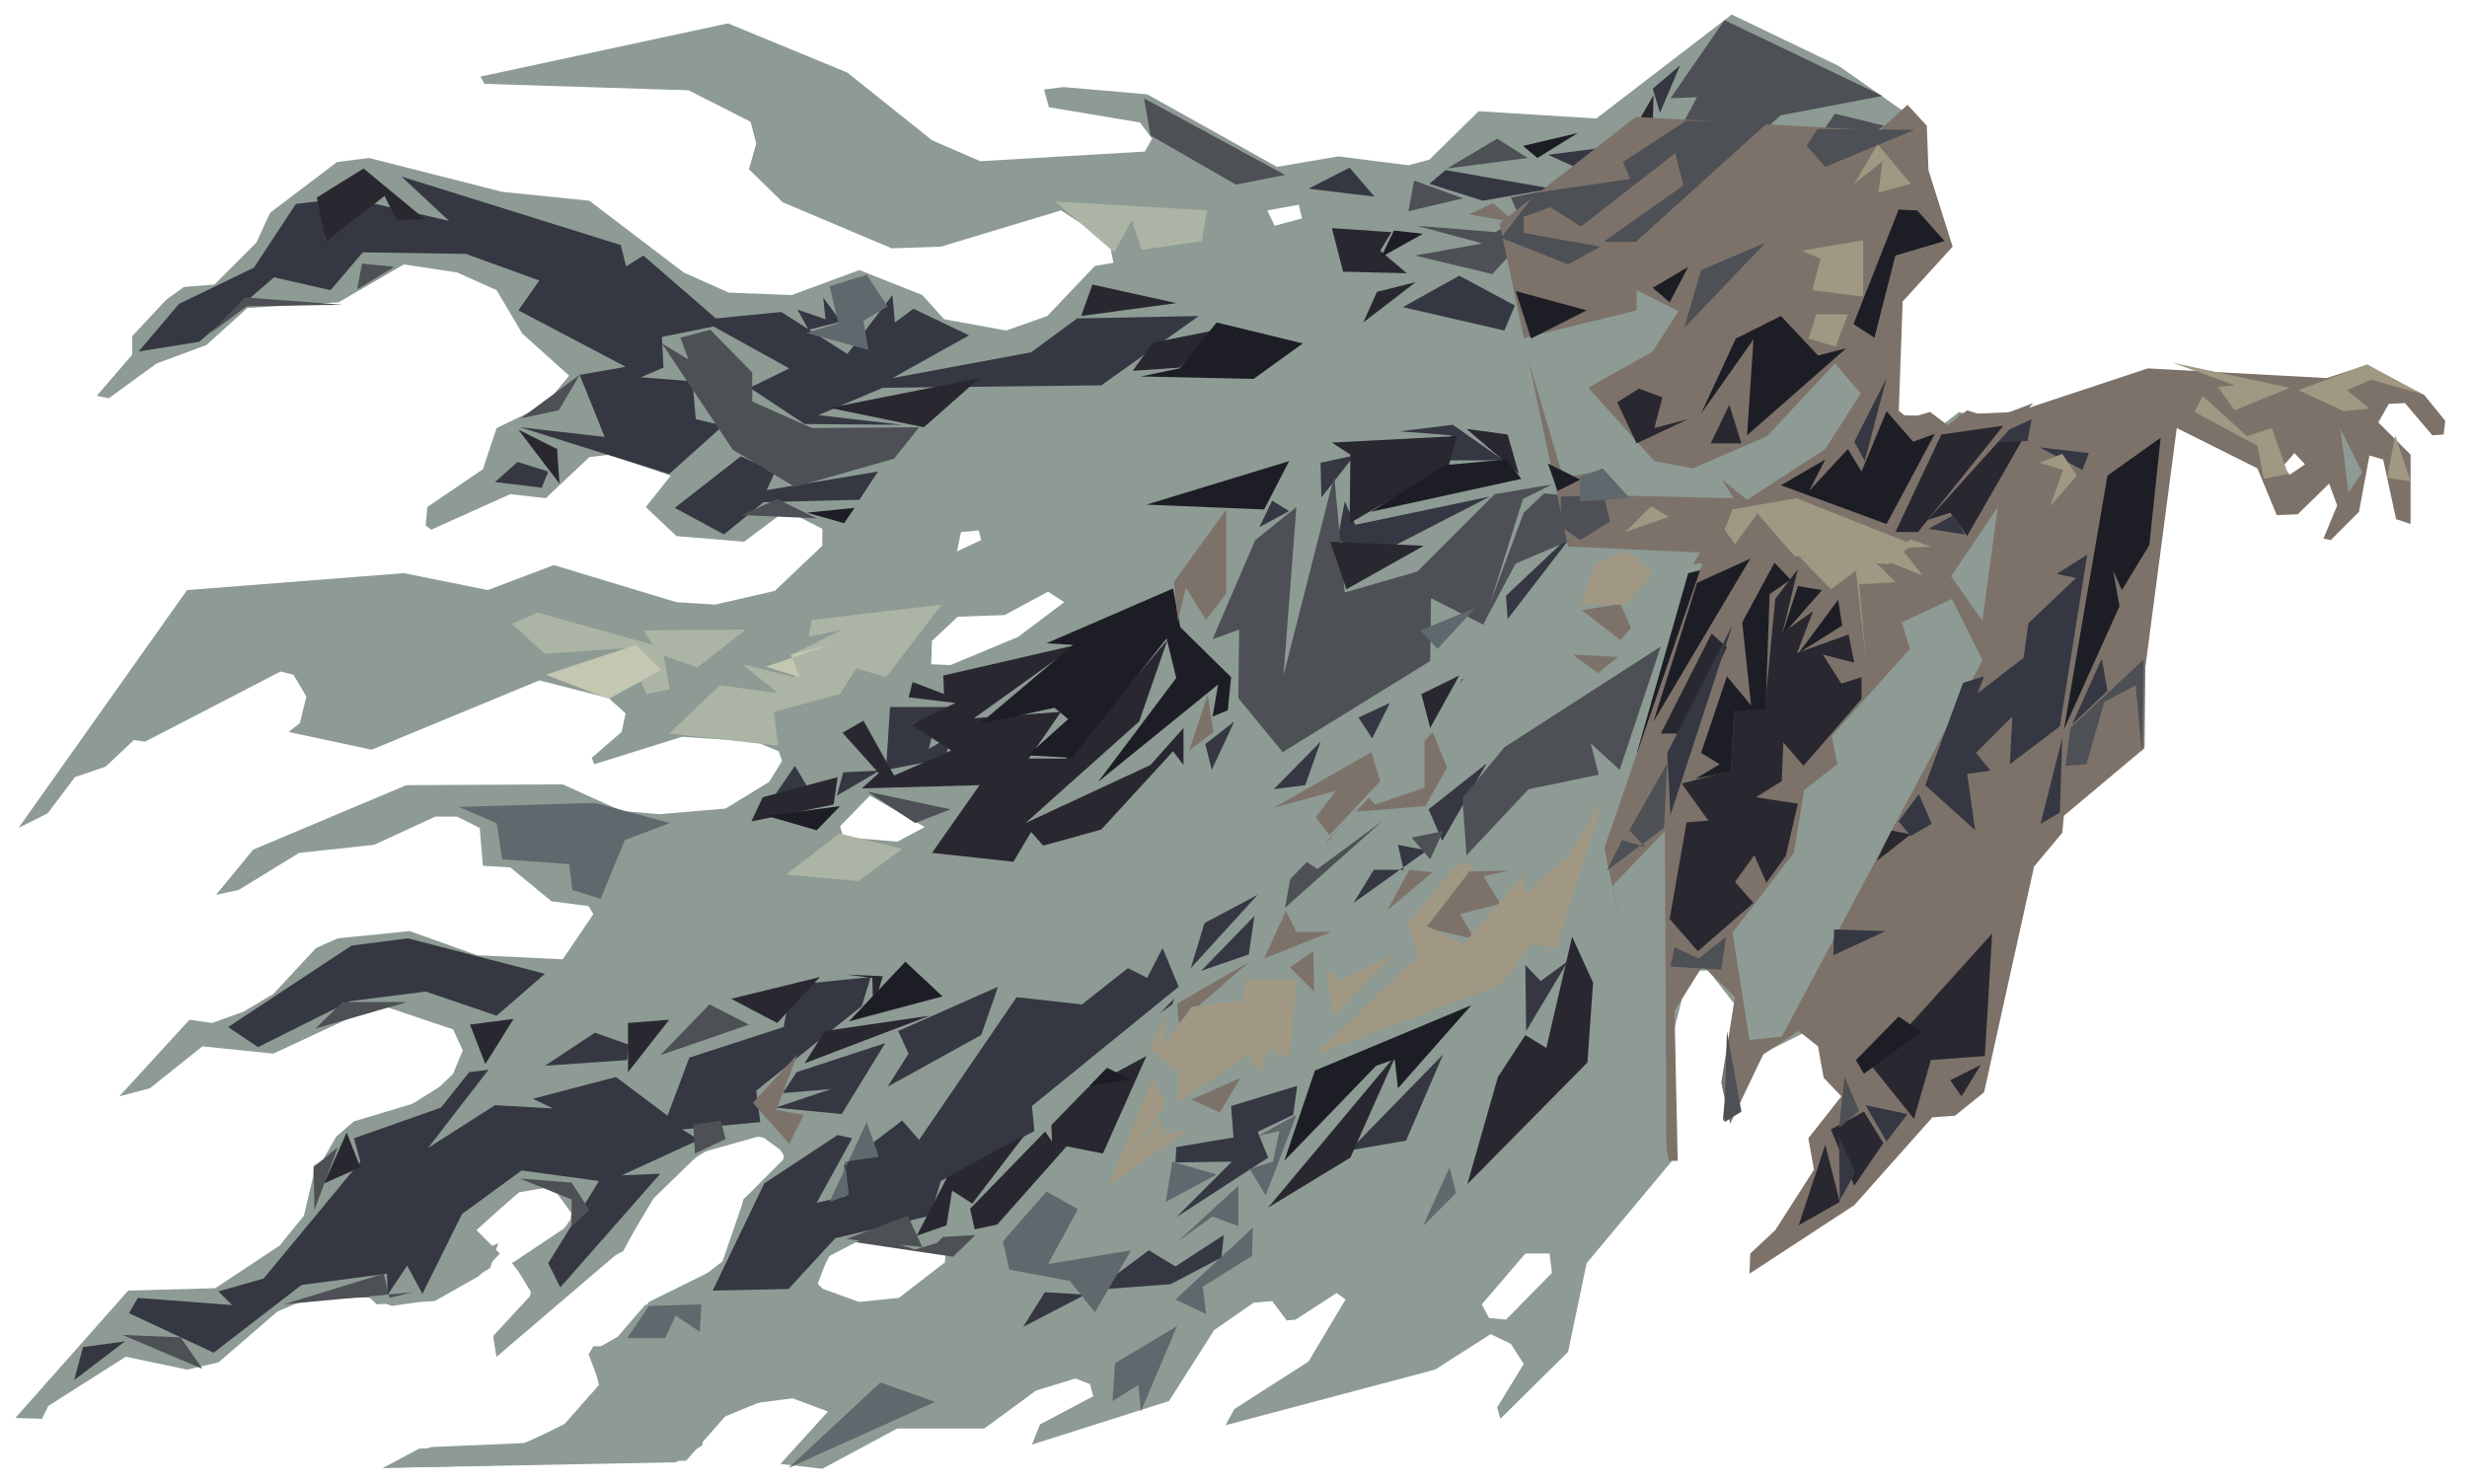
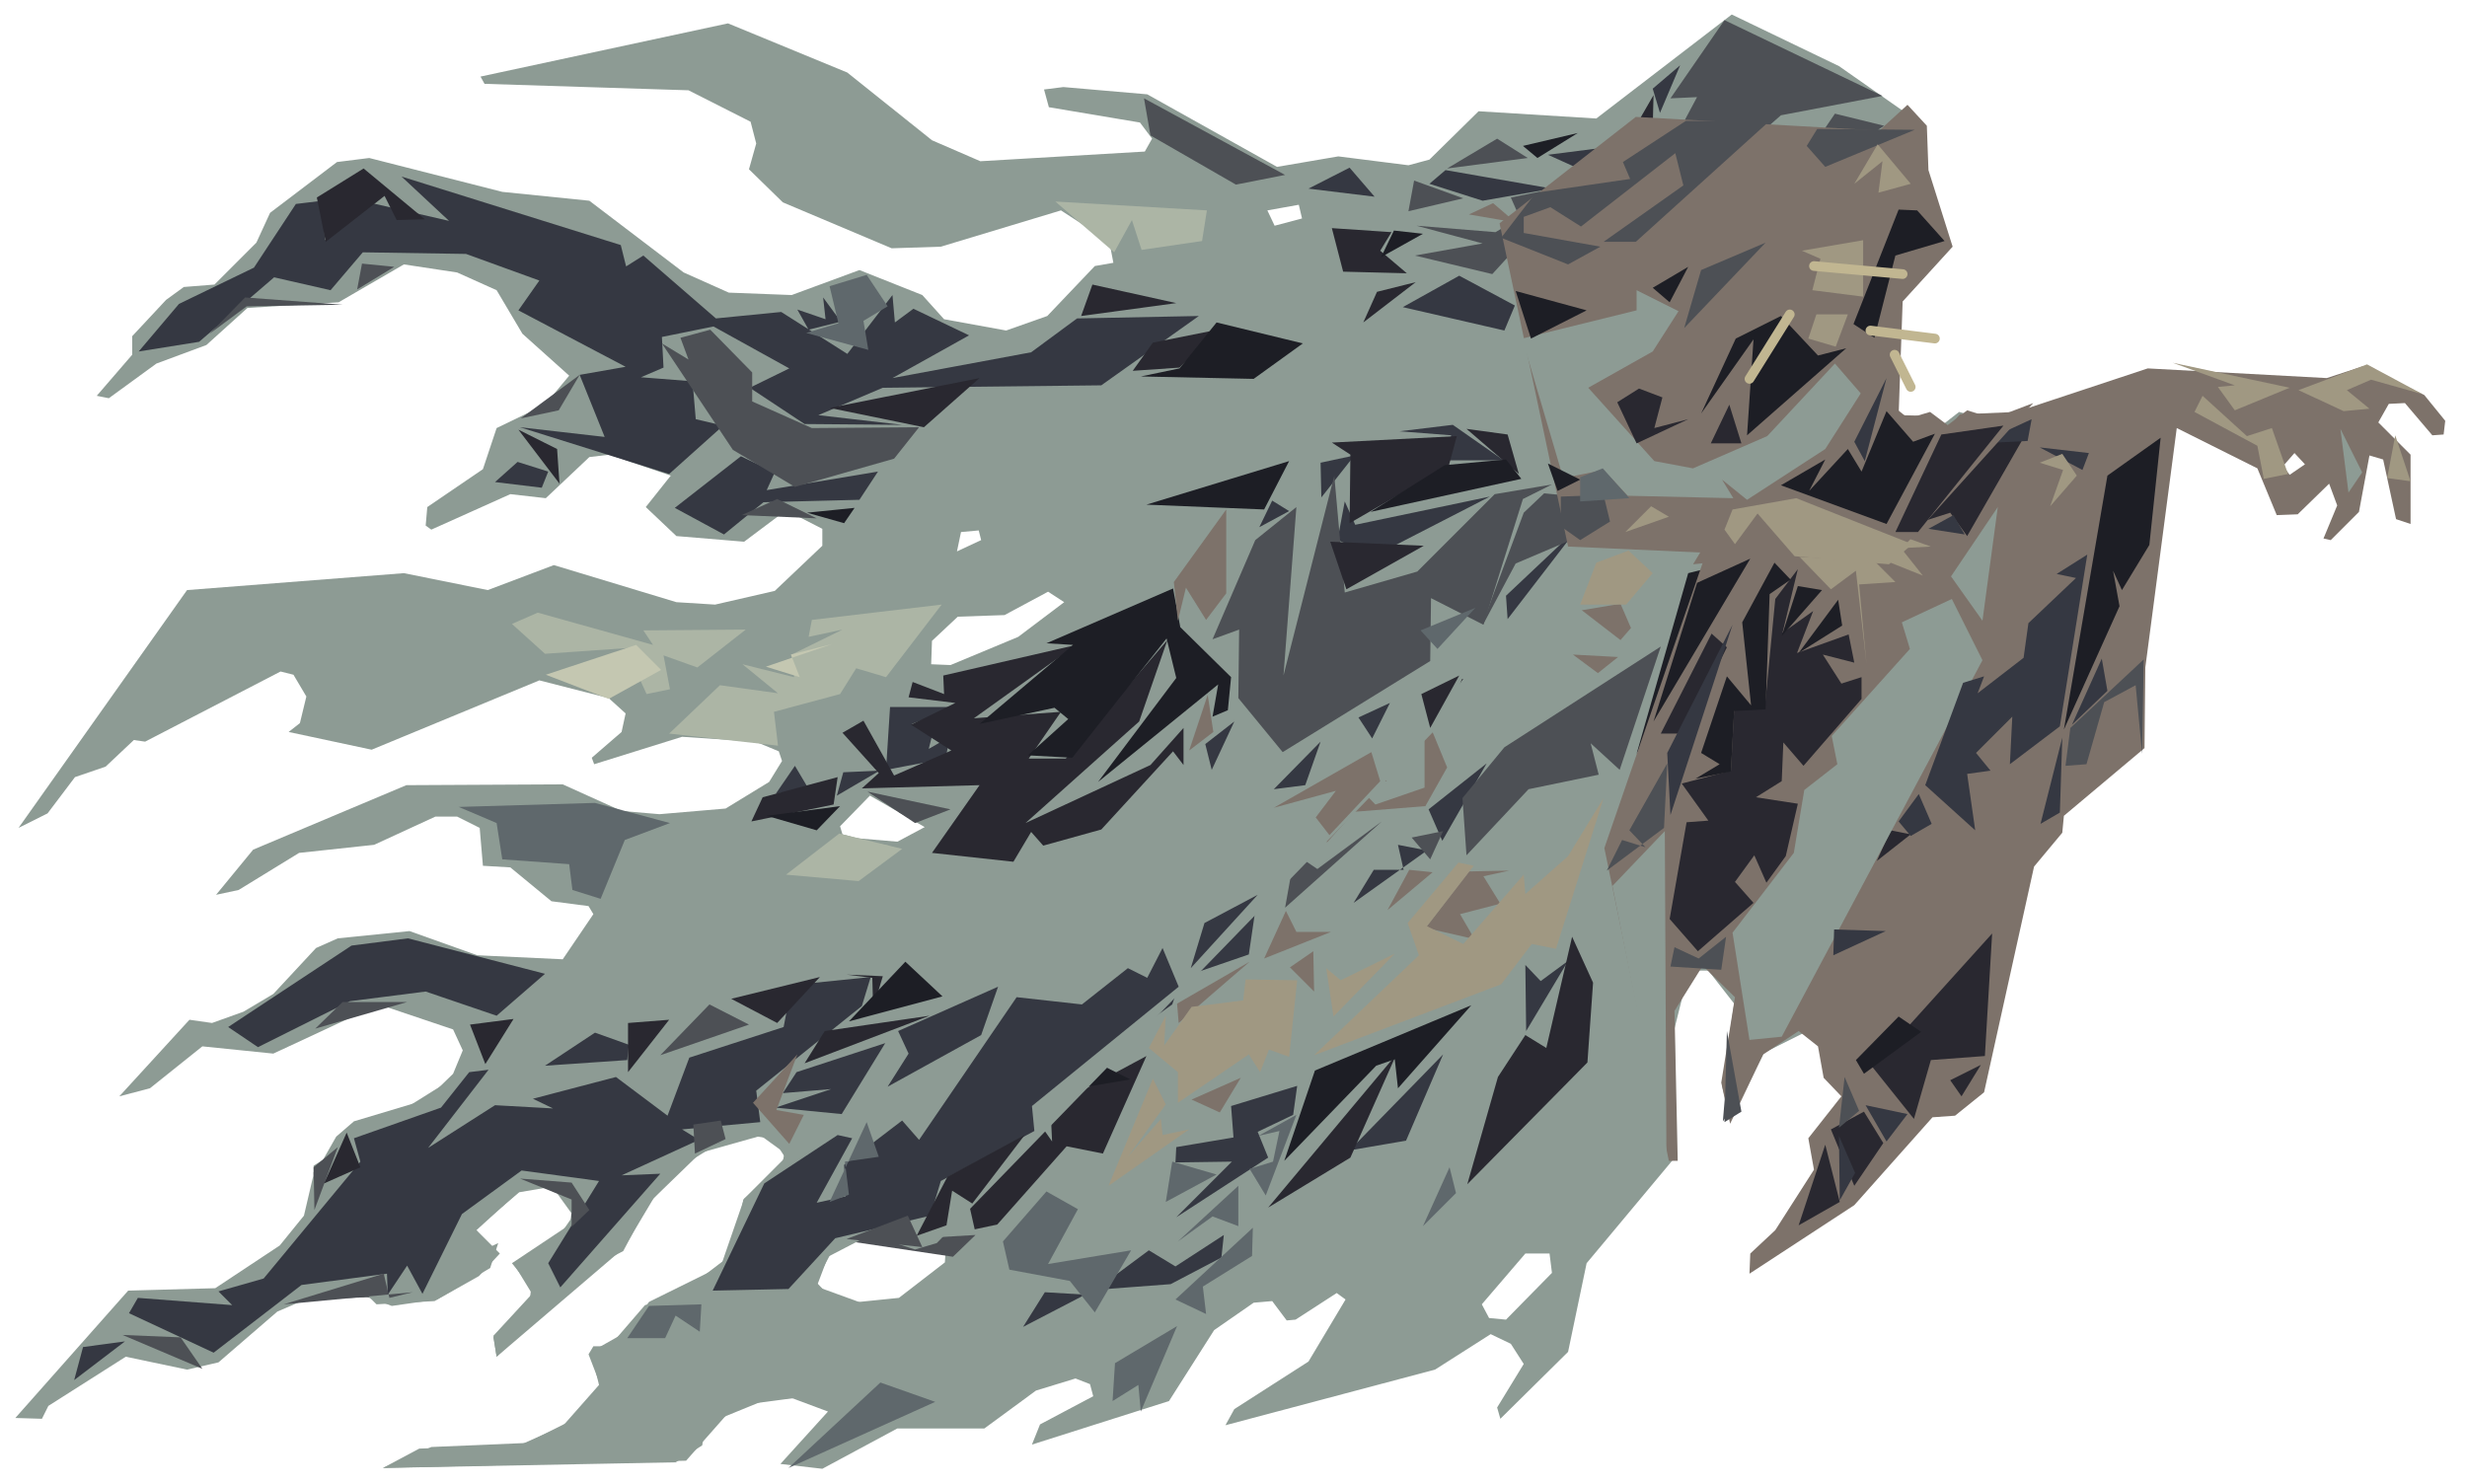
<svg xmlns="http://www.w3.org/2000/svg" viewBox="-168 -182 306 184">
  <g id="core" stroke-linecap="round" stroke-linejoin="round" />
  <g id="body" stroke-linecap="round" stroke-linejoin="round">
    <path d="M87.0 -114.3L73.7 -78.3L56.6 -54.3L50.8 -51.4L46.6 -43.2L45.6 -47.3L47.1 -57.5L43.9 -61.6L42.6 -61.6L40.8 -58.8L39.7 -54.4L39.9 -38.6L28.8 -25.3L26.5 -14.3L18.1 -6.0L17.7 -7.4L21.0 -12.8L19.4 -15.3L16.9 -16.5L10.0 -12.1L-16.0 -5.2L-14.9 -7.2L-5.7 -13.1L-1.1 -20.8L-2.2 -21.6L-7.3 -18.3L-8.4 -18.2L-10.2 -20.6L-12.5 -20.4L-17.4 -17.0L-23.0 -8.2L-40.0 -2.8L-39.0 -5.3L-32.4 -8.8L-32.8 -10.3L-34.6 -11.0L-39.5 -9.5L-45.9 -4.8L-56.7 -4.8L-66.0 0.2L-71.2 -0.4L-65.3 -6.9L-71.2 -9.1L-80.5 -5.3L-80.9 -2.7L-84.2 -0.6L-120.5 0.1L-116.0 -2.3L-103.4 -2.8L-98.2 -5.1L-93.7 -10.2L-94.7 -14.3L-90.1 -16.9L-87.5 -20.5L-78.6 -24.9L-75.7 -33.3L-70.6 -38.4L-72.1 -40.7L-74.0 -41.0L-81.1 -39.0L-87.5 -32.8L-90.7 -26.8L-95.1 -24.5L-106.4 -13.7L-106.8 -16.1L-102.3 -20.7L-102.1 -22.3L-104.5 -25.3L-97.3 -30.1L-97.0 -32.6L-98.0 -33.8L-100.6 -35.0L-103.4 -34.4L-108.9 -29.4L-107.9 -27.0L-106.2 -27.8L-107.2 -24.7L-113.8 -20.8L-119.4 -20.0L-124.1 -21.7L-126.6 -20.9L-129.2 -31.3L-129.1 -37.4L-63.9 -78.2L-55.6 -77.5L-52.9 -79.6L-56.5 -81.2L-57.0 -82.5L-27.9 -100.5L-3.1 -144.5L38.7 -152.6L67.5 -140.4L67.5 -130.5L73.2 -129.5L75.0 -130.9L77.2 -130.3ZM24.2 -26.5L21.2 -26.5L15.8 -20.2L16.7 -18.5L18.8 -18.3L24.5 -24.1ZM-50.7 -27.0L-61.0 -28.8L-64.9 -26.6L-66.8 -23.0L-65.1 -21.2L-62.4 -20.4L-56.5 -21.0L-50.8 -25.4Z" fill="#8d9b94" stroke="none" stroke-width="0" />
    <path d="M-126.5 -22.3L-129.1 -30.1L-123.0 -41.1L-113.9 -44.0L-108.5 -49.8L-114.5 -39.2L-105.6 -45.2L-99.7 -44.2L-102.5 -45.9L-91.6 -48.4L-85.7 -43.4L-83.2 -50.6L-70.7 -54.9L-70.5 -59.5L-60.6 -60.7L-62.3 -55.9L-75.3 -44.8L-73.8 -42.7L-81.8 -42.5L-81.0 -40.3L-90.9 -36.2L-86.1 -36.4L-98.5 -22.7L-100.3 -25.3L-93.7 -35.2L-103.9 -36.7L-110.7 -31.6L-115.5 -21.7L-117.5 -25.0L-119.8 -20.8L-121.0 -23.9ZM-23.7 -64.3L-21.4 -61.0L-22.6 -57.4L-39.1 -45.6L-40.9 -43.5L-38.6 -42.2L-50.6 -36.0L-51.7 -30.7L-55.6 -32.0L-65.0 -28.1L-69.9 -22.0L-80.3 -22.0L-69.1 -38.2L-62.2 -41.0L-65.1 -32.5L-62.8 -33.3L-62.0 -39.0L-59.2 -38.4L-56.6 -42.3L-54.0 -40.1L-42.1 -58.7L-33.0 -57.3ZM80.4 -97.9L74.3 -81.0L71.6 -86.4L75.7 -96.8ZM-44.5 -59.8L-46.7 -53.2L-57.8 -47.1L-55.1 -51.0L-56.9 -53.9ZM6.0 -144.2L14.4 -147.4L20.0 -143.8L18.7 -141.0ZM11.0 -51.2L6.4 -40.5L-0.6 -39.3ZM-12.0 -71.1L-13.1 -63.6L-19.8 -61.3L-19.3 -66.9ZM46.9 -104.5L39.6 -81.2L38.7 -87.9ZM-72.0 -44.6L-65.2 -46.4L-70.9 -46.8L-67.6 -49.7L-57.5 -52.2L-64.7 -43.3ZM-16.2 -28.8L-16.5 -26.0L-22.8 -22.7L-32.1 -22.0L-25.5 -26.9L-22.2 -24.9ZM-7.1 -47.3L-7.6 -43.7L-12.0 -41.6L-10.7 -38.4L-22.1 -31.0L-15.2 -37.9L-22.2 -37.8L-22.1 -39.7L-15.0 -40.9L-15.3 -44.8ZM27.7 -116.5L19.0 -105.2L18.8 -108.1ZM-33.4 -21.4L-41.1 -17.4L-38.4 -21.7ZM-100.4 -49.8L-92.7 -54.4L-90.0 -52.2L-89.9 -50.3ZM26.5 -62.8L21.3 -54.1L21.2 -62.3L23.1 -60.3ZM-2.1 -114.9L-1.3 -119.7L1.3 -117.1L17.0 -120.3L2.1 -114.6L3.1 -113.0ZM16.4 -87.3L10.9 -77.7L9.2 -81.6ZM-4.2 -90.0L-6.1 -84.6L-10.0 -84.1ZM65.0 -66.3L59.5 -63.2L60.8 -67.2ZM4.3 -94.8L2.2 -90.4L0.5 -93.0ZM5.9 -128.5L12.4 -129.3L19.0 -125.2L11.6 -125.0L12.1 -128.0ZM9.0 -76.5L-0.1 -70.0L2.4 -74.1L6.1 -74.1L5.4 -77.2ZM69.9 -83.5L71.5 -81.2L69.5 -78.4L67.6 -79.7ZM-15.2 -92.8L-15.1 -88.1L-17.8 -86.1L-18.6 -89.4ZM0.0 -125.5L-3.6 -119.6L-4.2 -124.5ZM71.5 -117.2L74.8 -117.8L75.7 -115.1ZM-7.9 -119.3L-11.7 -116.4L-10.6 -119.7ZM-9.8 -106.7L-7.0 -104.6L-7.5 -100.8Z" fill="#353842" stroke="none" stroke-width="0" />
    <path d="M27.0 -65.8L29.6 -60.1L28.9 -50.2L14.0 -35.1L17.8 -48.4L21.2 -53.6L23.8 -52.0ZM55.0 -110.8L53.2 -103.3L56.9 -106.5L55.4 -101.1L61.7 -103.1L61.6 -100.0L58.3 -100.6L63.0 -95.1L56.0 -87.0L53.0 -89.6L49.7 -83.3L55.4 -81.9L52.8 -74.8L51.7 -73.0L49.5 -75.6L47.5 -73.0L49.6 -69.8L42.2 -64.1L39.2 -68.6L41.2 -79.3L44.1 -81.2L41.1 -84.6L46.7 -86.3ZM-52.5 -76.2L-46.7 -84.8L-52.6 -85.1L-42.4 -89.1L-43.2 -91.5L-38.3 -93.8L-36.2 -92.2L-40.5 -88.0L-35.0 -88.2L-23.7 -102.9L-26.0 -93.5L-40.7 -79.9L-24.7 -86.7L-25.5 -88.9L-21.1 -92.0L-21.3 -87.0L-22.4 -88.7L-31.6 -79.4L-38.3 -76.9L-39.2 -78.9L-41.5 -75.0ZM5.2 -51.2L-0.5 -38.4L-10.7 -32.2ZM66.5 -116.9L73.5 -128.1L77.3 -128.7L80.9 -124.5L75.9 -116.1L72.7 -118.2ZM-25.8 -51.0L-31.2 -38.9L-35.7 -39.8L-44.3 -30.1L-47.1 -29.5L-48.0 -33.5L-50.7 -34.2L-50.4 -30.4L-53.6 -27.8L-50.5 -36.0L-38.9 -42.4L-37.5 -40.4L-37.7 -44.6ZM12.5 -127.5L2.4 -117.2L-1.2 -117.5L-0.3 -124.5L-3.0 -127.3ZM-52.7 -56.0L-68.2 -49.9L-65.7 -54.1ZM44.8 -103.3L46.3 -102.2L40.9 -91.0L37.6 -91.1ZM8.5 -114.9L-1.0 -108.9L-2.7 -114.9ZM-85.0 -56.1L-90.3 -49.0L-90.2 -55.0ZM-77.2 -58.2L-66.0 -60.7L-69.4 -60.1L-72.1 -55.0ZM32.9 -131.0L35.7 -133.6L37.6 -129.2L40.8 -130.7L35.9 -126.9ZM6.8 -145.6L0.8 -142.3L2.8 -145.9ZM13.5 -97.8L9.5 -92.2L9.0 -96.9ZM14.1 -128.7L19.1 -128.0L20.8 -123.3ZM-124.7 -41.1L-123.6 -37.2L-127.9 -35.1ZM68.8 -78.7L65.0 -75.0L65.9 -78.4ZM-63.0 -61.3L-58.5 -60.8L-59.7 -57.0L-60.2 -60.8ZM46.4 -131.4L48.0 -127.0L44.4 -127.6Z" fill="#292830" stroke="none" stroke-width="0" />
    <path d="M-17.7 -102.4L-12.8 -114.7L-7.4 -119.7L-10.1 -101.0L-10.0 -98.0L-8.1 -98.6L-6.0 -114.3L-2.0 -123.0L-2.5 -108.5L5.8 -109.5L18.3 -121.3L30.8 -120.1L30.6 -116.6L20.0 -112.1L16.0 -104.6L9.9 -105.8L9.8 -108.0L9.1 -99.9L-6.4 -89.4L-7.0 -91.3L-9.0 -88.7L-13.3 -93.7L-14.0 -104.0ZM38.0 -101.8L32.9 -86.5L29.3 -89.8L30.3 -85.9L21.6 -84.1L13.9 -75.9L13.4 -83.0L18.6 -89.3ZM3.4 -80.1L-8.6 -69.4L-7.4 -76.1L-4.6 -74.2ZM47.6 -149.0L41.4 -141.0L43.0 -148.5ZM-75.1 -54.6L-85.8 -51.3L-80.4 -56.9ZM-63.2 -28.1L-54.7 -31.3L-55.5 -28.3L-47.0 -28.8L-49.8 -26.1ZM38.9 -86.5L38.0 -78.9L31.8 -73.9L31.5 -76.4L36.1 -77.1L34.3 -79.0ZM38.9 -63.1L45.8 -65.8L45.0 -61.7ZM-127.1 -20.9L-121.9 -23.6L-119.9 -21.3L-118.5 -23.8L-116.7 -21.3ZM46.6 -53.6L47.9 -45.9L45.7 -42.9ZM-56.7 -81.4L-50.2 -81.8L-52.5 -79.4ZM-126.1 -39.1L-129.1 -31.8L-129.1 -36.6ZM7.1 -78.1L11.0 -78.9L9.4 -75.4ZM-103.0 -35.8L-97.9 -36.0L-95.0 -31.4L-97.2 -29.7L-97.0 -33.2ZM-78.7 -43.1L-78.3 -40.4L-82.1 -39.0L-82.6 -42.1Z" fill="#4d5055" stroke="none" stroke-width="0" />
    <path d="M60.5 -143.1L55.6 -139.9L52.0 -142.5L47.3 -140.3L43.4 -131.3L50.6 -139.1L39.0 -124.7L41.8 -131.1L40.2 -137.2L38.0 -138.2L37.7 -133.0L36.4 -135.7L37.9 -141.8L43.7 -138.0L47.2 -145.0L51.0 -143.2L48.9 -148.0ZM-9.9 -81.3L-4.5 -84.4L-5.0 -86.6L1.7 -88.6L4.0 -85.1L-0.2 -85.1L2.6 -82.2L8.7 -84.3L8.7 -93.6L11.5 -86.8L8.8 -82.0L-0.0 -81.3L-3.4 -77.5L-4.7 -80.4L-2.1 -83.6ZM-15.8 -118.9L-15.6 -109.2L-18.5 -105.0L-20.9 -108.6L-21.3 -104.9L-22.2 -109.9ZM-68.9 -50.9L-71.8 -44.1L-68.0 -43.3L-70.2 -40.0L-74.8 -45.2ZM83.7 -118.1L85.9 -109.9L81.7 -112.1L81.1 -117.0ZM37.6 -148.6L27.7 -144.0L29.0 -150.5L30.3 -147.2L34.6 -148.3L33.1 -151.9ZM42.0 -112.0L45.4 -117.6L47.4 -115.0L49.9 -118.5L59.0 -109.0L50.7 -112.9ZM-2.9 -66.4L-11.2 -63.1L-8.5 -69.0L-7.2 -66.4ZM-13.0 -62.7L-21.8 -55.1L-22.0 -57.5ZM9.7 -73.8L4.1 -69.1L6.8 -74.1ZM84.3 -108.9L80.1 -103.1L83.1 -106.9L80.4 -108.7ZM8.8 -66.9L14.2 -73.9L19.2 -74.0L16.0 -73.3L18.1 -69.9L13.1 -68.6L14.9 -65.5ZM72.0 -76.8L69.8 -72.6L69.0 -75.4L66.1 -71.7L68.4 -77.0ZM78.4 -103.0L80.0 -99.3L78.0 -96.6ZM27.1 -100.8L32.7 -100.5L30.2 -98.5ZM-94.4 -39.5L-99.0 -37.2L-98.8 -39.4ZM28.2 -106.3L33.0 -107.1L34.3 -104.1L33.0 -102.6ZM-18.1 -95.4L-17.8 -90.6L-20.6 -89.0ZM62.0 -104.3L63.6 -98.0L60.2 -98.1ZM-5.1 -64.0L-5.0 -59.0L-8.0 -62.0ZM-20.2 -45.6L-14.1 -48.3L-16.7 -44.0Z" fill="#7d726a" stroke="none" stroke-width="0" />
    <path d="M49.0 -112.8L35.0 -88.5L41.4 -110.9ZM28.0 -122.8L2.0 -118.0L11.5 -124.4ZM-40.0 -88.2L-35.9 -93.2L-37.8 -94.3L-27.1 -101.3L-22.0 -108.7L-22.0 -103.9L-15.0 -97.3L-16.3 -93.3L-17.0 -97.1L-31.8 -85.0L-22.1 -97.9L-21.5 -102.5L-24.0 -103.0L-34.6 -88.3ZM43.0 -131.1L46.4 -138.9L52.9 -142.8L57.5 -137.9L61.1 -138.2L49.0 -127.9L47.3 -131.3L50.2 -140.0ZM14.5 -57.3L5.4 -47.0L5.0 -50.6L2.7 -49.8L-8.7 -38.0L-4.9 -49.2ZM52.7 -122.0L57.5 -125.0L56.0 -120.7L61.2 -126.3L62.8 -124.1L66.2 -130.7L71.4 -128.1L66.0 -117.0ZM52.8 -111.7L51.1 -94.4L45.1 -91.7L46.7 -86.4L42.0 -85.3L45.2 -87.2L43.3 -89.8L45.8 -97.2L48.9 -95.2L48.0 -104.6L50.2 -111.0ZM-51.0 -58.8L-63.0 -55.2L-55.1 -62.8ZM20.1 -145.3L28.8 -143.5L21.9 -140.0ZM-7.8 -125.3L-11.2 -118.8L-13.9 -120.5L-17.9 -116.8L-14.6 -124.0ZM59.9 -107.7L60.4 -104.4L55.2 -101.2ZM-35.4 -46.8L-31.2 -49.8L-27.8 -48.1ZM36.9 -146.4L41.6 -148.6L39.1 -144.7Z" fill="#1d1e25" stroke="none" stroke-width="0" />
    <path d="M30.9 -83.0L25.0 -64.3L22.0 -64.9L18.2 -59.9L-5.0 -51.1L8.0 -63.5L6.6 -67.5L12.9 -75.0L14.8 -74.6L9.0 -67.1L13.5 -64.9L21.0 -73.5L21.2 -71.1L26.5 -75.8ZM-7.1 -60.4L-8.1 -50.9L-10.6 -51.8L-11.7 -49.0L-13.1 -51.2L-21.9 -45.2L-21.9 -49.0L-25.5 -52.0L-23.4 -56.0L-23.6 -52.3L-20.2 -57.1L-13.8 -57.9L-13.5 -60.5ZM46.6 -118.2L54.7 -120.0L71.2 -114.1L67.9 -113.8L70.2 -110.8L63.5 -113.4L66.9 -109.5L62.6 -109.2L63.4 -100.1L62.1 -111.1L59.3 -109.1L50.1 -118.1L46.6 -115.0ZM-25.0 -48.2L-23.4 -45.0L-28.1 -38.5L-24.0 -43.2L-23.8 -41.2L-20.5 -41.9L-30.5 -34.9ZM5.0 -63.7L-2.6 -55.9L-3.5 -61.9L-1.7 -60.4ZM37.0 -110.9L33.7 -107.0L28.0 -107.0L30.0 -112.2L34.0 -113.7ZM56.7 -139.6L57.3 -142.8L60.8 -142.8L60.0 -139.4ZM38.9 -117.6L33.6 -116.1L36.0 -118.7Z" fill="#a09882" stroke="none" stroke-width="0" />
    <path d="M-52.0 -8.1L-70.2 0.1L-58.8 -10.5ZM-38.2 -34.2L-34.3 -32.0L-38.0 -25.2L-27.7 -26.9L-32.2 -19.2L-35.3 -23.1L-42.8 -24.5L-43.6 -28.0ZM-30.0 -8.2L-29.7 -12.9L-22.0 -17.5L-26.5 -6.9L-26.8 -10.2ZM-17.1 -36.3L-23.4 -32.9L-22.6 -37.9ZM8.2 -103.7L15.0 -107.0L10.4 -101.3ZM-14.4 -34.9L-14.4 -29.9L-17.6 -31.1L-21.9 -28.0ZM-22.2 -20.8L-12.6 -29.7L-12.7 -26.2L-18.8 -22.4L-18.4 -19.0ZM-60.1 -42.4L-59.0 -37.9L-63.0 -38.2L-63.1 -33.1L-66.0 -33.2L-62.4 -42.1ZM11.8 -37.2L12.6 -34.0L8.5 -29.9ZM-7.2 -43.7L-11.0 -33.7L-13.0 -37.0L-10.1 -37.9L-9.3 -41.7L-11.9 -41.1ZM29.1 -123.4L33.5 -120.3L28.0 -120.1ZM-81.0 -20.1L-81.2 -17.0L-83.3 -18.9L-85.2 -15.9L-89.8 -16.0L-87.4 -20.0Z" fill="#5f686c" stroke="none" stroke-width="0" />
    <path d="M-71.2 -73.2L-64.2 -78.2L-56.0 -76.8L-61.2 -72.7Z" fill="#acb5a5" stroke="none" stroke-width="0" />
  </g>
  <g id="mantle" stroke-linecap="round" stroke-linejoin="round">
    <path d="M-166.1 -6.1L-152.1 -21.9L-141.3 -22.2L-133.3 -27.5L-130.3 -31.2L-129.2 -35.9L-126.3 -41.0L-124.1 -42.9L-115.1 -45.6L-111.8 -48.8L-110.6 -51.7L-111.8 -54.3L-121.0 -57.4L-134.1 -51.3L-142.9 -52.2L-149.4 -47.0L-153.2 -46.0L-144.5 -55.5L-141.7 -55.1L-137.8 -56.5L-134.1 -58.7L-128.8 -64.4L-126.1 -65.6L-117.2 -66.5L-108.8 -63.5L-98.2 -63.0L-94.4 -68.6L-95.0 -69.6L-99.6 -70.2L-104.7 -74.4L-108.1 -74.6L-108.5 -79.3L-111.3 -80.7L-114.0 -80.7L-121.6 -77.2L-130.9 -76.2L-138.4 -71.6L-141.2 -71.0L-136.6 -76.6L-117.6 -84.6L-98.2 -84.7L-90.9 -81.4L-86.2 -81.0L-78.0 -81.7L-72.6 -85.0L-71.0 -87.6L-71.4 -88.8L-74.3 -90.0L-83.4 -90.6L-94.3 -87.2L-94.6 -88.0L-90.9 -91.2L-90.4 -93.5L-92.5 -95.4L-101.1 -97.6L-121.9 -89.0L-132.2 -91.2L-130.8 -92.3L-130.0 -95.6L-131.6 -98.3L-133.2 -98.7L-150.0 -90.0L-151.4 -90.2L-154.9 -86.9L-158.7 -85.6L-162.1 -81.1L-165.7 -79.3L-144.8 -108.8L-117.9 -110.9L-107.5 -108.8L-99.3 -111.9L-84.1 -107.3L-79.3 -107.0L-71.9 -108.7L-66.0 -114.3L-66.0 -116.4L-70.5 -118.7L-75.7 -114.8L-84.1 -115.5L-87.9 -119.1L-84.8 -123.0L-92.4 -125.6L-94.9 -125.3L-100.3 -120.2L-104.7 -120.7L-114.5 -116.3L-115.2 -116.8L-115.0 -119.1L-108.1 -123.8L-106.4 -128.9L-100.4 -131.8L-97.4 -135.4L-103.2 -140.6L-106.4 -146.0L-111.3 -148.2L-117.9 -149.2L-126.0 -144.5L-137.3 -143.8L-142.4 -139.2L-148.6 -136.9L-154.5 -132.6L-156.0 -132.9L-151.6 -138.0L-151.6 -140.3L-147.4 -144.8L-145.2 -146.4L-141.4 -146.7L-136.2 -151.9L-134.5 -155.6L-126.2 -161.9L-122.2 -162.4L-105.7 -158.2L-94.9 -157.1L-83.2 -148.2L-77.6 -145.7L-69.8 -145.4L-61.4 -148.5L-53.6 -145.4L-50.9 -142.4L-43.2 -141.0L-38.1 -142.8L-32.2 -149.0L-29.9 -149.4L-30.4 -152.0L-36.4 -155.9L-51.3 -151.4L-57.4 -151.2L-70.9 -156.9L-75.1 -161.0L-74.2 -164.2L-74.9 -166.9L-82.6 -170.8L-107.9 -171.6L-108.4 -172.5L-77.7 -179.1L-62.9 -173.0L-52.4 -164.6L-46.4 -162.0L-26.0 -163.2L-25.1 -164.8L-26.6 -166.8L-37.9 -168.7L-38.5 -170.9L-36.1 -171.2L-25.7 -170.3L-9.6 -161.3L-2.0 -162.6L6.7 -161.5L9.3 -162.2L15.4 -168.2L30.0 -167.3L46.8 -180.2L60.1 -173.8L68.1 -168.2L64.0 -164.3L60.8 -156.2L21.0 -118.4L11.6 -93.1L-51.8 -27.8L-54.5 -27.0L-60.1 -28.8L-65.3 -26.1L-66.7 -22.4L-60.1 -20.0L-59.5 -18.6L-68.5 -8.7L-76.9 -7.6L-82.9 -0.8L-120.5 0.1L-114.5 -2.5L-102.7 -3.0L-97.5 -5.6L-93.5 -10.1L-95.0 -14.0L-94.4 -15.0L-92.4 -15.0L-88.0 -20.1L-84.3 -21.0L-77.1 -26.5L-75.8 -33.2L-71.0 -37.4L-70.7 -39.0L-73.6 -41.1L-78.8 -40.2L-82.7 -37.8L-86.9 -33.4L-90.6 -27.2L-106.4 -13.7L-106.8 -16.3L-102.0 -21.5L-104.2 -25.1L-98.5 -28.9L-96.9 -31.2L-99.5 -34.8L-103.6 -34.1L-109.0 -29.5L-106.0 -26.5L-108.6 -23.7L-114.1 -20.6L-121.3 -20.2L-123.1 -22.0L-130.8 -20.5L-133.6 -19.3L-140.9 -13.0L-144.8 -12.1L-152.4 -13.7L-162.0 -7.6L-162.8 -6.0ZM-53.3 -79.4L-60.1 -83.3L-63.8 -79.5L-63.5 -78.5L-57.8 -77.0ZM-36.0 -107.3L-38.0 -108.6L-43.4 -105.7L-49.2 -105.5L-52.4 -102.5L-52.5 -99.6L-50.1 -99.5L-41.7 -103.0ZM-46.6 -116.2L-48.8 -116.0L-49.3 -113.6L-46.3 -115.0ZM-6.5 -154.9L-6.9 -156.6L-10.8 -155.9L-9.9 -154.0Z" fill="#8d9b94" stroke="none" stroke-width="0" />
    <path d="M-152.0 -19.1L-150.9 -21.0L-139.2 -20.1L-140.9 -21.8L-135.3 -23.4L-123.3 -37.9L-124.1 -40.8L-113.3 -44.6L-109.8 -49.0L-107.4 -49.3L-114.9 -39.6L-106.6 -44.9L-99.4 -44.5L-101.9 -45.7L-91.6 -48.4L-85.2 -43.6L-82.5 -50.8L-70.8 -54.6L-69.8 -59.8L-60.0 -60.8L-61.1 -57.2L-74.2 -46.7L-73.7 -42.8L-83.4 -41.9L-81.3 -40.6L-90.9 -36.2L-86.1 -36.4L-98.5 -22.3L-100.0 -25.3L-93.7 -35.5L-103.3 -36.8L-110.7 -31.4L-115.6 -21.5L-117.5 -25.0L-119.9 -21.4L-120.0 -24.0L-130.6 -22.6L-141.5 -14.2ZM-150.8 -138.4L-145.8 -144.3L-136.5 -148.8L-131.3 -156.7L-128.0 -157.1L-127.7 -152.2L-122.3 -156.9L-112.3 -154.6L-118.2 -160.1L-91.0 -151.6L-89.0 -143.6L-90.9 -148.6L-88.2 -150.3L-79.2 -142.5L-71.1 -143.3L-62.9 -138.1L-57.3 -145.4L-57.0 -142.0L-54.7 -143.7L-47.8 -140.4L-57.3 -135.1L-40.1 -138.3L-34.4 -142.5L-19.3 -142.8L-31.4 -134.2L-58.5 -133.9L-66.5 -130.5L-56.1 -129.3L-68.2 -129.4L-75.0 -133.9L-70.1 -136.3L-79.5 -141.5L-85.9 -140.2L-85.7 -136.4L-88.5 -135.2L-82.1 -134.7L-81.7 -130.0L-78.3 -129.2L-85.0 -123.2L-103.5 -129.0L-93.0 -127.8L-96.1 -135.5L-90.4 -136.5L-103.7 -143.5L-101.1 -147.2L-110.2 -150.5L-123.0 -150.7L-127.0 -146.0L-134.0 -147.6L-143.3 -139.6ZM-23.8 -64.4L-21.8 -59.6L-40.0 -44.8L-39.7 -41.7L-51.3 -35.5L-52.6 -31.2L-64.4 -28.4L-70.2 -22.1L-79.6 -21.9L-73.2 -35.2L-64.1 -41.2L-62.3 -40.8L-66.7 -32.8L-63.1 -33.6L-63.3 -37.5L-56.1 -43.0L-54.0 -40.6L-41.9 -58.3L-33.8 -57.4L-28.1 -61.9L-25.7 -60.7ZM-139.7 -54.6L-124.4 -64.7L-117.4 -65.6L-100.4 -61.2L-106.4 -56.0L-115.2 -59.0L-124.6 -57.8L-136.0 -52.1ZM-44.2 -59.6L-46.3 -53.6L-57.9 -47.2L-55.3 -51.3L-56.6 -54.1ZM6.0 -143.9L13.0 -147.8L19.9 -144.1L18.6 -141.0ZM-84.3 -119.0L-76.1 -125.4L-71.9 -123.4L-72.9 -121.2L-59.1 -123.5L-61.4 -120.0L-73.3 -119.7L-78.2 -115.7ZM-12.0 -71.0L-20.3 -61.9L-18.6 -67.5ZM-71.8 -44.6L-64.9 -46.9L-70.9 -46.4L-69.2 -49.0L-58.2 -52.6L-63.6 -43.8ZM-5.7 -158.6L-0.6 -161.2L2.5 -157.6ZM-2.1 -115.0L-1.2 -119.8L0.1 -116.9L16.8 -120.4L2.6 -113.1ZM-100.4 -49.8L-94.2 -53.9L-90.0 -52.4L-90.2 -50.5ZM9.3 -159.2L11.3 -160.9L24.5 -158.6L15.9 -157.1ZM-4.2 -90.0L-6.1 -84.6L-10.0 -84.1ZM-49.4 -94.3L-54.9 -92.2L-52.2 -91.5L-52.8 -89.1L-50.2 -90.6L-50.7 -87.9L-58.1 -86.5L-57.6 -94.3ZM-152.5 -15.6L-158.8 -10.8L-157.7 -14.9ZM24.0 -162.8L32.6 -163.9L30.2 -160.0ZM4.4 -94.8L2.2 -90.4L0.5 -93.0ZM-106.6 -122.2L-103.8 -124.7L-100.0 -123.5L-100.8 -121.5ZM-14.9 -92.5L-17.7 -86.5L-18.5 -89.7ZM5.6 -128.5L12.2 -129.3L18.5 -124.9L11.4 -124.9L12.0 -128.0ZM0.0 -125.5L-4.1 -120.3L-4.2 -124.6ZM40.4 -173.9L37.9 -168.0L37.0 -171.0ZM-58.9 -86.4L-64.2 -83.3L-63.4 -86.2ZM-67.8 -84.3L-71.8 -83.5L-69.4 -87.0ZM-8.1 -118.6L-11.8 -116.6L-10.2 -119.9ZM-69.1 -143.6L-65.6 -142.4L-65.9 -145.1L-63.7 -142.1L-67.7 -141.1Z" fill="#353842" stroke="none" stroke-width="0" />
    <path d="M24.5 -121.9L20.9 -120.1L16.0 -104.5L9.5 -107.8L9.4 -100.0L-8.9 -88.7L-14.4 -95.4L-14.3 -103.9L-17.6 -102.7L-12.3 -115.0L-7.2 -119.1L-8.8 -98.2L-2.5 -123.0L-1.2 -108.5L7.8 -111.1L17.4 -120.7ZM7.5 -150.3L15.9 -151.8L7.7 -154.0L17.5 -153.2L20.5 -155.0L19.4 -157.5L33.5 -160.4L39.8 -164.9L43.0 -170.9L45.7 -170.1L39.2 -169.8L45.9 -179.5L65.5 -170.1L52.9 -167.7L35.0 -152.0L31.8 -152.7L40.4 -159.2L40.0 -162.1L29.5 -154.8L21.3 -154.8L29.4 -151.6L28.3 -149.8L20.3 -151.5L17.1 -148.0ZM-85.9 -139.4L-82.6 -137.4L-83.6 -140.1L-79.9 -141.1L-74.7 -135.8L-74.7 -132.2L-67.3 -128.9L-54.0 -129.0L-57.1 -125.1L-69.4 -121.6L-77.1 -126.2ZM-26.1 -169.8L-8.6 -160.3L-14.7 -159.1L-25.3 -165.2ZM51.0 -151.4L40.9 -141.2L42.2 -147.1ZM-75.1 -54.9L-86.1 -51.1L-80.0 -57.4ZM-152.8 -16.4L-145.6 -16.1L-142.9 -12.2ZM-116.8 -21.7L-132.8 -20.2L-120.4 -24.0L-119.7 -21.0ZM21.5 -162.4L11.5 -161.1L17.7 -164.8ZM-142.0 -140.6L-137.6 -145.1L-125.5 -144.2L-137.4 -144.0ZM-60.4 -83.8L-50.1 -81.6L-54.5 -79.9ZM56.6 -163.5L59.6 -167.9L65.7 -166.4L59.1 -162.0ZM-63.0 -28.3L-55.4 -31.2L-53.6 -27.3ZM-76.0 -118.1L-71.6 -120.1L-66.7 -117.7ZM-96.1 -135.5L-98.7 -131.1L-103.4 -130.1ZM-117.5 -57.7L-128.9 -54.4L-125.5 -57.7ZM13.5 -157.4L6.7 -155.8L7.4 -159.6ZM-103.5 -35.8L-97.1 -35.3L-94.9 -31.9L-97.1 -29.8L-97.1 -33.2ZM-78.6 -43.0L-78.0 -40.7L-81.8 -38.9L-82.0 -42.5ZM-126.1 -39.7L-129.0 -31.9L-129.1 -37.2ZM-119.1 -148.9L-123.7 -146.1L-123.1 -149.3Z" fill="#4d5055" stroke="none" stroke-width="0" />
    <path d="M-61.1 -84.2L-59.0 -86.1L-63.5 -91.1L-60.9 -92.6L-57.1 -85.8L-50.0 -88.9L-55.0 -92.1L-49.5 -94.8L-55.3 -95.5L-54.8 -97.4L-50.9 -95.9L-51.0 -98.2L-34.5 -102.0L-47.2 -92.9L-36.4 -93.7L-40.4 -87.9L-35.8 -87.9L-23.2 -102.6L-26.7 -92.5L-40.8 -79.9L-25.3 -87.1L-21.2 -91.7L-21.2 -87.1L-22.5 -88.8L-31.4 -79.1L-38.6 -77.1L-40.1 -78.8L-42.3 -75.1L-52.4 -76.2L-46.5 -84.6ZM-65.1 -131.4L-46.5 -135.1L-53.4 -129.0ZM12.7 -127.9L11.7 -124.2L-0.6 -117.1L-0.5 -125.6L-2.8 -127.1ZM-128.7 -157.5L-122.9 -161.1L-115.3 -154.8L-118.8 -154.7L-120.3 -157.7L-127.6 -152.0ZM-3.0 -114.8L8.6 -114.3L-1.0 -108.9ZM-77.3 -58.1L-66.3 -60.8L-71.6 -55.1ZM-52.7 -56.0L-68.2 -50.1L-65.7 -54.1ZM-54.3 -28.7L-50.5 -36.0L-40.9 -41.2L-47.4 -32.7L-49.9 -34.3L-50.6 -30.0ZM-85.0 -55.5L-90.1 -49.0L-90.1 -55.1ZM-22.1 -144.4L-33.9 -142.8L-32.5 -146.7ZM-103.7 -128.7L-98.9 -126.3L-98.6 -122.0ZM-27.5 -136.0L-25.0 -139.5L-17.0 -141.1L-21.7 -136.4ZM-1.4 -148.3L-2.8 -153.7L4.6 -153.2L3.2 -150.9L6.5 -148.1ZM-104.3 -55.6L-107.8 -50.0L-109.7 -54.9ZM7.6 -147.0L1.1 -142.0L2.8 -145.8ZM37.1 -170.2L37.0 -166.2L34.1 -165.0ZM-64.1 -85.6L-64.6 -82.2L-74.8 -80.1L-73.4 -83.1ZM13.9 -128.8L19.0 -128.1L20.4 -123.2ZM-125.0 -41.5L-123.3 -37.2L-127.8 -35.2ZM13.0 -98.2L9.4 -91.7L8.3 -95.9ZM-63.0 -61.1L-58.5 -60.9L-59.7 -56.9L-59.8 -60.7Z" fill="#292830" stroke="none" stroke-width="0" />
    <path d="M-46.5 -92.2L-34.9 -102.0L-38.2 -102.2L-22.5 -109.0L-21.6 -104.2L-15.3 -98.0L-15.7 -93.9L-17.6 -93.1L-16.9 -97.1L-31.8 -85.0L-22.1 -97.9L-23.3 -102.8L-35.0 -88.0L-40.5 -88.3L-35.5 -92.8L-37.2 -94.2ZM-25.8 -119.4L-8.1 -124.8L-11.2 -118.8ZM-6.4 -139.4L-12.5 -135.0L-26.5 -135.3L-21.7 -136.3L-17.1 -142.0ZM2.0 -118.5L11.2 -124.3L18.8 -125.0L20.7 -122.6ZM-51.1 -58.4L-62.7 -55.3L-55.7 -62.7ZM20.1 -145.2L28.8 -143.5L21.9 -140.0ZM-72.9 -80.8L-63.8 -82.0L-66.7 -79.0ZM8.5 -153.0L3.3 -150.1L4.9 -153.4ZM20.9 -163.9L27.7 -165.5L22.7 -162.4ZM-67.9 -118.4L-62.0 -119.0L-63.3 -117.1ZM36.9 -146.3L41.9 -148.4L39.4 -145.0Z" fill="#1d1e25" stroke="none" stroke-width="0" />
    <path d="M-85.0 -91.0L-78.7 -97.0L-71.5 -96.0L-75.9 -99.6L-69.5 -98.0L-69.8 -100.8L-63.5 -103.9L-67.7 -103.0L-67.3 -105.1L-51.2 -107.0L-58.1 -98.0L-61.8 -99.1L-63.8 -95.9L-72.0 -93.7L-71.5 -89.5ZM-37.1 -157.0L-18.3 -155.9L-18.9 -152.1L-26.4 -151.0L-27.6 -154.7L-29.8 -150.7ZM-70.5 -73.5L-63.9 -78.6L-56.1 -76.7L-61.5 -72.7ZM-104.5 -104.6L-101.3 -106.0L-87.0 -102.0L-88.2 -103.8L-75.5 -103.9L-81.5 -99.2L-85.7 -100.7L-84.9 -96.5L-87.8 -95.9L-88.8 -98.1L-86.2 -98.9L-88.9 -101.7L-100.4 -100.9Z" fill="#acb5a5" stroke="none" stroke-width="0" />
    <path d="M-15.9 -118.8L-15.9 -108.4L-18.4 -105.1L-20.9 -109.1L-21.9 -105.0L-22.4 -109.8ZM-10.0 -81.8L2.1 -88.7L3.2 -85.1L-3.1 -78.4L-4.8 -80.6L-2.3 -83.9ZM57.1 -155.1L55.4 -150.7L49.0 -147.1L52.4 -154.8ZM19.1 -150.0L25.2 -150.9L30.7 -147.1L34.6 -148.1L32.4 -151.5L34.7 -152.0L37.6 -147.9L27.9 -144.0L27.9 -146.9ZM-69.1 -51.2L-71.7 -44.3L-68.3 -43.7L-70.1 -40.1L-74.6 -45.2ZM42.9 -140.3L38.2 -137.7L37.4 -133.9L37.9 -141.9ZM46.9 -155.1L41.7 -149.6L42.2 -156.2ZM-18.2 -95.8L-17.5 -91.2L-20.5 -88.9ZM63.8 -164.0L60.4 -158.3L58.6 -161.6ZM14.2 -155.4L17.2 -156.8L20.0 -154.4Z" fill="#7d726a" stroke="none" stroke-width="0" />
    <path d="M-111.1 -81.9L-94.2 -82.4L-84.9 -79.9L-90.5 -77.8L-93.5 -70.5L-97.0 -71.6L-97.4 -74.8L-105.7 -75.4L-106.4 -79.9ZM-68.0 -140.7L-64.0 -141.9L-65.1 -146.5L-60.5 -147.9L-57.9 -144.0L-60.9 -142.2L-60.3 -138.6ZM-60.5 -42.8L-59.0 -38.5L-63.2 -37.9L-62.7 -33.8L-65.1 -32.9ZM8.2 -103.8L15.0 -106.6L10.3 -101.5ZM-81.0 -20.2L-81.2 -16.8L-84.2 -18.8L-85.5 -16.0L-90.2 -16.0L-87.5 -20.0Z" fill="#5f686c" stroke="none" stroke-width="0" />
    <path d="M-100.3 -98.3L-89.1 -102.0L-86.0 -98.9L-92.5 -95.3ZM-73.0 -99.3L-64.8 -102.1L-69.9 -100.8L-68.8 -98.0Z" fill="#c4c7b1" stroke="none" stroke-width="0" />
  </g>
  <g id="reach" stroke-linecap="round" stroke-linejoin="round">
    <path d="M132.7 -133.0L135.3 -129.8L135.1 -128.1L133.7 -128.0L130.3 -132.0L128.3 -131.9L127.0 -129.6L131.0 -125.6L131.0 -117.0L129.2 -117.6L127.6 -125.0L125.9 -125.5L124.6 -118.5L121.1 -115.0L120.2 -115.2L121.9 -119.3L120.9 -122.0L117.0 -118.2L114.4 -118.1L112.0 -123.9L102.0 -128.9L98.1 -99.2L98.0 -89.2L88.0 -80.8L87.8 -78.7L84.3 -74.5L78.1 -46.5L74.5 -43.6L71.7 -43.4L62.0 -32.5L49.0 -24.0L49.1 -26.5L52.2 -29.4L57.0 -36.9L56.3 -40.8L60.4 -46.0L58.2 -48.3L57.5 -52.2L55.1 -54.1L50.7 -51.2L46.6 -42.6L45.5 -47.7L47.2 -58.3L43.2 -62.2L39.7 -56.6L40.1 -38.0L39.0 -38.0L31.0 -76.8L48.2 -126.7L66.2 -132.1L68.7 -130.1L71.4 -130.9L73.8 -129.1L75.1 -130.6L82.1 -130.9L98.4 -136.3L120.6 -135.1L125.2 -136.6ZM116.6 -125.8L115.2 -124.2L116.0 -123.1L117.9 -124.4Z" fill="#7d726a" stroke="none" stroke-width="0" />
    <path d="M79.1 -66.2L78.2 -51.0L71.5 -50.5L69.4 -43.2L64.2 -49.7ZM83.0 -127.7L76.0 -115.5L73.9 -118.4L67.0 -116.2L72.8 -128.1ZM55.0 -111.4L53.1 -103.5L56.9 -106.2L54.9 -101.0L61.3 -103.3L62.0 -99.8L58.1 -100.8L60.4 -97.2L62.9 -98.0L62.9 -95.3L55.7 -87.0L53.2 -89.9L53.0 -85.1L49.8 -83.1L55.0 -82.3L53.5 -75.8L51.1 -72.5L49.6 -75.9L47.2 -72.6L49.5 -70.0L42.6 -64.0L39.1 -68.0L41.2 -80.0L43.9 -80.2L40.6 -84.8L46.7 -86.4L47.1 -94.0L50.9 -94.2L52.2 -107.7ZM44.3 -103.4L46.2 -101.7L40.9 -91.0L38.0 -91.0ZM58.4 -40.0L60.2 -32.9L55.1 -30.0ZM63.2 -44.1L65.6 -40.2L62.0 -34.9L59.1 -41.9ZM77.7 -49.9L75.3 -46.0L73.9 -48.0ZM69.0 -78.5L64.8 -75.2L66.5 -79.0Z" fill="#292830" stroke="none" stroke-width="0" />
    <path d="M74.1 -107.7L77.9 -100.1L53.0 -53.4L49.0 -53.0L46.9 -66.3L54.5 -76.2L55.8 -84.0L59.9 -87.2L59.2 -90.7L68.9 -101.5L67.9 -104.8ZM38.5 -78.9L38.7 -38.3L32.0 -72.1ZM79.8 -119.1L77.9 -105.0L74.0 -110.5ZM60.7 -130.0L48.2 -119.8L48.1 -126.7ZM122.3 -128.8L125.0 -123.4L123.3 -120.9Z" fill="#8d9b94" stroke="none" stroke-width="0" />
    <path d="M100.0 -127.7L98.6 -114.4L95.2 -108.8L94.1 -111.2L94.9 -106.8L88.0 -91.5L93.4 -123.0ZM49.1 -112.7L37.1 -92.5L42.5 -109.7ZM52.9 -122.2L58.3 -125.0L56.4 -121.1L61.2 -126.3L63.1 -124.1L66.0 -131.0L69.3 -127.2L71.9 -127.9L66.0 -117.0ZM52.1 -112.2L54.1 -110.1L51.5 -108.3L51.0 -94.0L47.1 -93.8L46.7 -86.3L42.3 -85.4L45.3 -87.2L43.0 -88.6L46.2 -98.1L49.2 -94.5L48.1 -104.8ZM60.0 -107.6L60.5 -104.4L55.1 -101.0ZM58.0 -108.8L53.0 -103.1L55.0 -109.3ZM62.2 -50.5L67.5 -55.9L70.3 -54.0L63.2 -48.8Z" fill="#1d1e25" stroke="none" stroke-width="0" />
    <path d="M90.9 -113.2L87.5 -91.9L81.3 -87.2L81.6 -93.1L77.1 -88.6L78.9 -86.4L76.0 -86.0L77.0 -79.0L70.8 -84.6L75.5 -97.3L78.1 -98.1L77.3 -96.0L83.0 -100.4L83.6 -104.7L89.5 -110.3L87.1 -110.8ZM46.9 -104.5L39.2 -80.9L38.8 -88.6ZM60.1 -41.1L62.1 -36.5L60.2 -33.1ZM63.4 -44.9L68.6 -43.8L66.0 -40.4ZM87.8 -90.5L87.5 -81.2L85.1 -79.8ZM65.9 -66.5L59.4 -63.5L59.5 -66.7ZM65.8 -131.5L63.3 -125.0L62.3 -127.6ZM85.0 -126.5L91.1 -125.8L90.3 -123.7ZM84.0 -130.0L83.5 -127.3L77.5 -127.0ZM71.2 -116.4L74.3 -118.1L75.7 -115.7ZM70.0 -83.5L71.6 -79.8L69.0 -78.3L67.5 -80.1ZM92.7 -100.3L93.4 -96.3L89.0 -92.1Z" fill="#353842" stroke="none" stroke-width="0" />
    <path d="M97.9 -100.2L97.7 -88.5L96.9 -97.0L93.0 -94.9L90.8 -87.2L88.2 -87.0L88.8 -91.7ZM38.8 -87.3L38.4 -79.3L31.3 -74.0L33.2 -77.8L36.1 -76.9L34.1 -79.0ZM46.2 -54.1L48.0 -44.1L45.9 -42.8ZM60.8 -48.4L62.6 -44.2L60.1 -42.1ZM39.2 -62.1L39.7 -64.5L42.7 -63.1L46.1 -65.8L45.5 -61.7Z" fill="#4d5055" stroke="none" stroke-width="0" />
    <path d="M46.9 -118.6L55.0 -120.1L71.5 -114.2L67.8 -114.0L70.5 -110.6L63.5 -113.4L67.1 -109.8L62.6 -109.5L63.5 -99.8L62.2 -111.2L59.1 -108.9L50.0 -118.3L47.2 -114.5ZM101.5 -137.0L116.0 -133.9L109.2 -131.1L107.1 -134.0L109.2 -134.2ZM117.1 -133.6L125.6 -136.8L132.5 -133.1L126.1 -134.9L123.1 -133.6L125.9 -131.3L122.7 -131.0ZM105.2 -132.9L110.7 -127.9L113.8 -128.9L115.8 -123.2L112.8 -122.6L112.0 -126.7L104.2 -130.9ZM87.8 -125.7L89.6 -123.0L86.3 -119.2L87.9 -123.7L85.0 -124.6ZM129.1 -128.0L131.0 -122.3L128.1 -122.7Z" fill="#a09882" stroke="none" stroke-width="0" />
  </g>
  <g id="face" stroke-linecap="round" stroke-linejoin="round">
    <path d="M26.5 -114.2L18.0 -154.3L34.9 -167.5L65.1 -165.8L68.6 -169.0L71.0 -166.4L71.2 -160.9L74.2 -151.4L68.0 -144.6L67.5 -130.5L71.9 -130.4L73.5 -129.2L76.0 -131.1L79.2 -130.1L84.2 -132.0L66.5 -112.4Z" fill="#7d726a" stroke="none" stroke-width="0" />
    <path d="M20.8 -140.0L35.0 -143.5L35.0 -146.0L40.2 -143.4L37.0 -138.4L29.0 -133.9L37.2 -124.8L42.0 -123.9L51.2 -127.9L59.6 -136.9L62.8 -133.2L58.4 -126.3L48.7 -120.0L45.6 -122.5L47.0 -120.2L33.9 -120.5L30.9 -123.7L25.9 -122.7Z" fill="#8d9b94" stroke="none" stroke-width="0" />
    <path d="M43.0 -130.7L47.3 -140.0L52.9 -142.8L57.5 -137.9L61.0 -138.8L48.7 -128.0L49.5 -139.9ZM52.9 -121.8L58.4 -125.0L56.4 -121.1L61.2 -126.3L62.9 -123.5L66.0 -131.0L69.3 -127.2L72.0 -128.2L66.0 -117.0ZM69.8 -155.9L73.2 -152.1L67.1 -150.3L64.5 -140.1L61.9 -141.8L67.5 -156.0ZM20.0 -145.9L28.8 -143.5L21.9 -140.0ZM37.0 -146.3L41.4 -148.9L39.1 -144.5ZM24.0 -124.5L28.0 -122.5L25.2 -121.1Z" fill="#1d1e25" stroke="none" stroke-width="0" />
    <path d="M18.2 -152.5L22.5 -158.1L34.2 -159.8L33.3 -161.9L41.1 -167.0L51.5 -167.0L34.9 -152.0L30.9 -152.0L40.8 -159.0L39.8 -163.0L28.1 -153.9L24.3 -156.3L21.0 -155.1L21.0 -153.1L30.5 -151.4L26.5 -149.2ZM51.0 -151.9L40.9 -141.3L43.0 -148.5ZM56.1 -163.9L57.4 -166.0L69.5 -165.9L58.4 -161.3ZM25.6 -116.7L25.6 -120.4L30.9 -120.6L31.7 -117.3L28.0 -115.0Z" fill="#4d5055" stroke="none" stroke-width="0" />
    <path d="M80.5 -129.2L69.9 -116.0L67.1 -116.0L72.8 -128.1ZM32.6 -132.1L35.3 -133.8L38.2 -132.7L37.2 -128.9L41.4 -130.0L35.0 -127.0ZM46.5 -131.8L48.0 -127.0L44.2 -127.0Z" fill="#292830" stroke="none" stroke-width="0" />
    <path d="M45.9 -116.3L46.9 -118.8L54.8 -120.2L69.2 -114.5L66.3 -112.0L54.6 -113.0L50.0 -118.3L47.2 -114.5ZM56.8 -146.0L57.8 -149.9L55.5 -150.9L63.1 -152.2L63.1 -145.2ZM64.9 -164.1L69.0 -159.2L65.0 -158.1L65.5 -162.0L62.0 -159.2ZM56.3 -140.0L57.3 -143.0L61.2 -143.0L59.7 -139.0ZM39.0 -117.9L33.6 -116.0L36.8 -119.2Z" fill="#a09882" stroke="none" stroke-width="0" />
    <path d="M66.0 -135.1L63.3 -124.8L62.0 -127.2Z" fill="#353842" stroke="none" stroke-width="0" />
    <path d="M28.0 -122.8L30.8 -123.9L34.1 -120.2L28.0 -119.8Z" fill="#5f686c" stroke="none" stroke-width="0" />
+     <path d="M57 -149 L68 -148 M64 -141 L72 -140 M67 -138 L69 -134 M54 -143 L49 -135" fill="none" stroke="#c1b691" stroke-width="1.2" />
  </g>
</svg>
